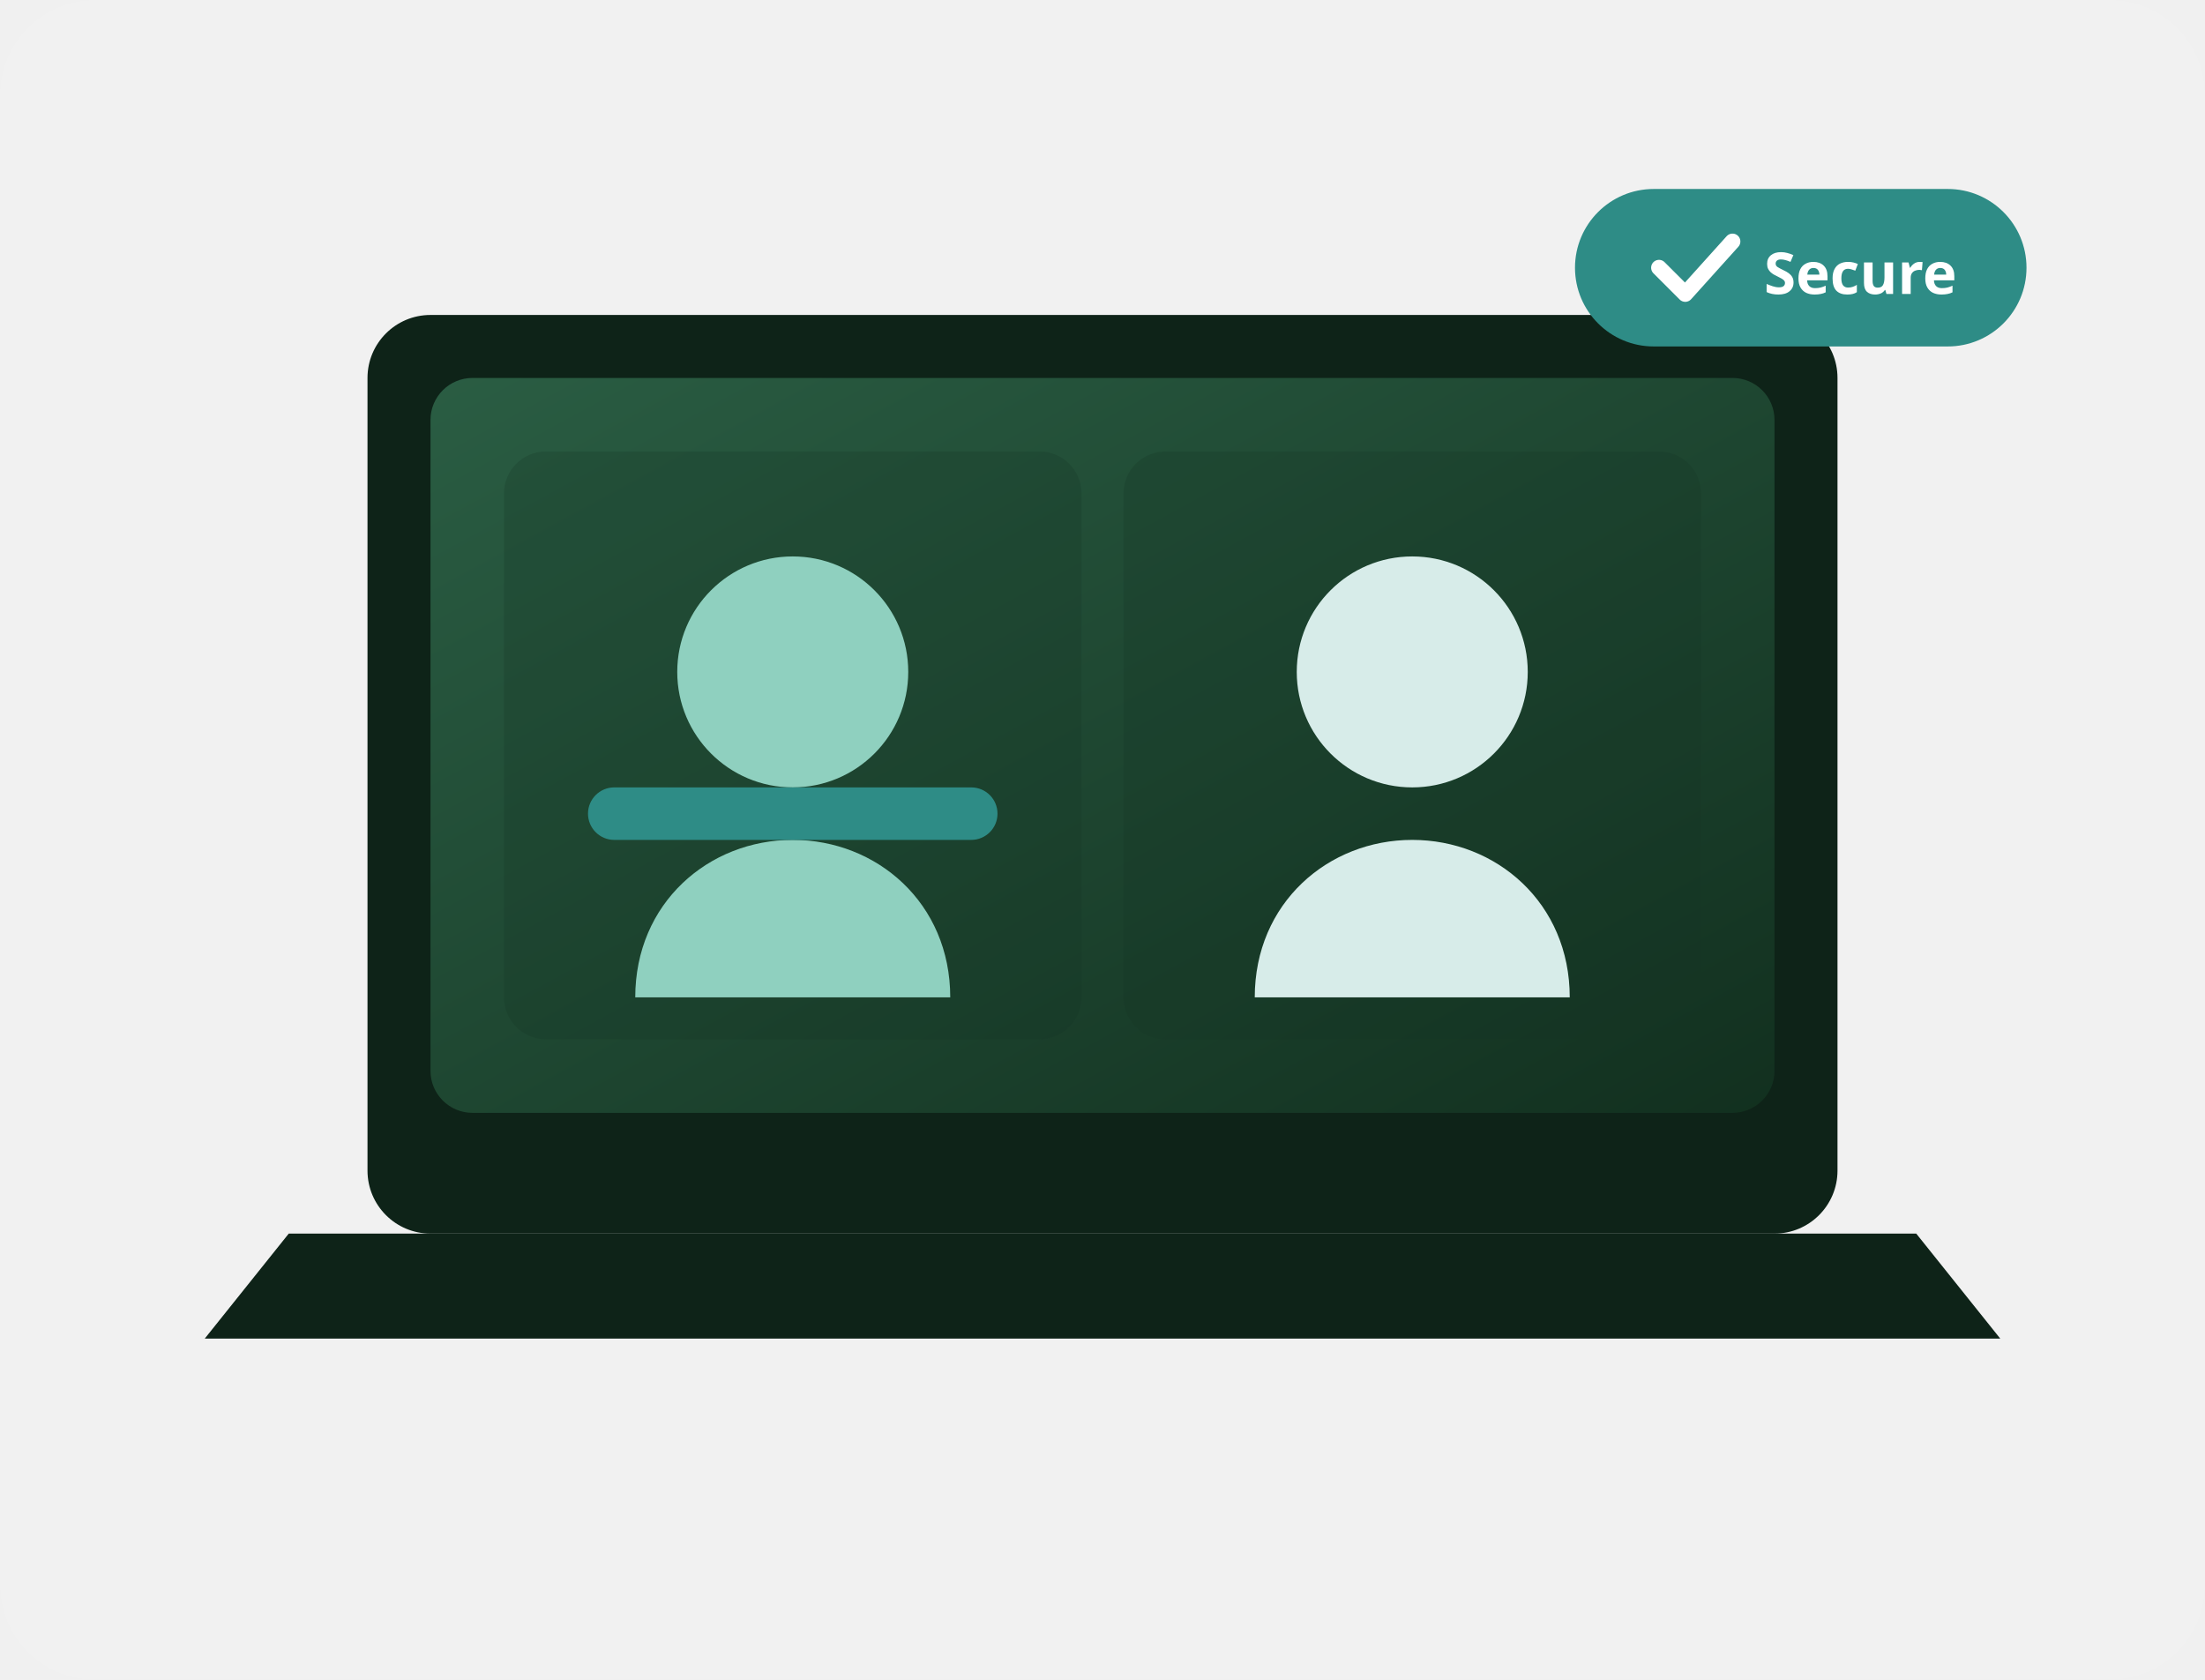
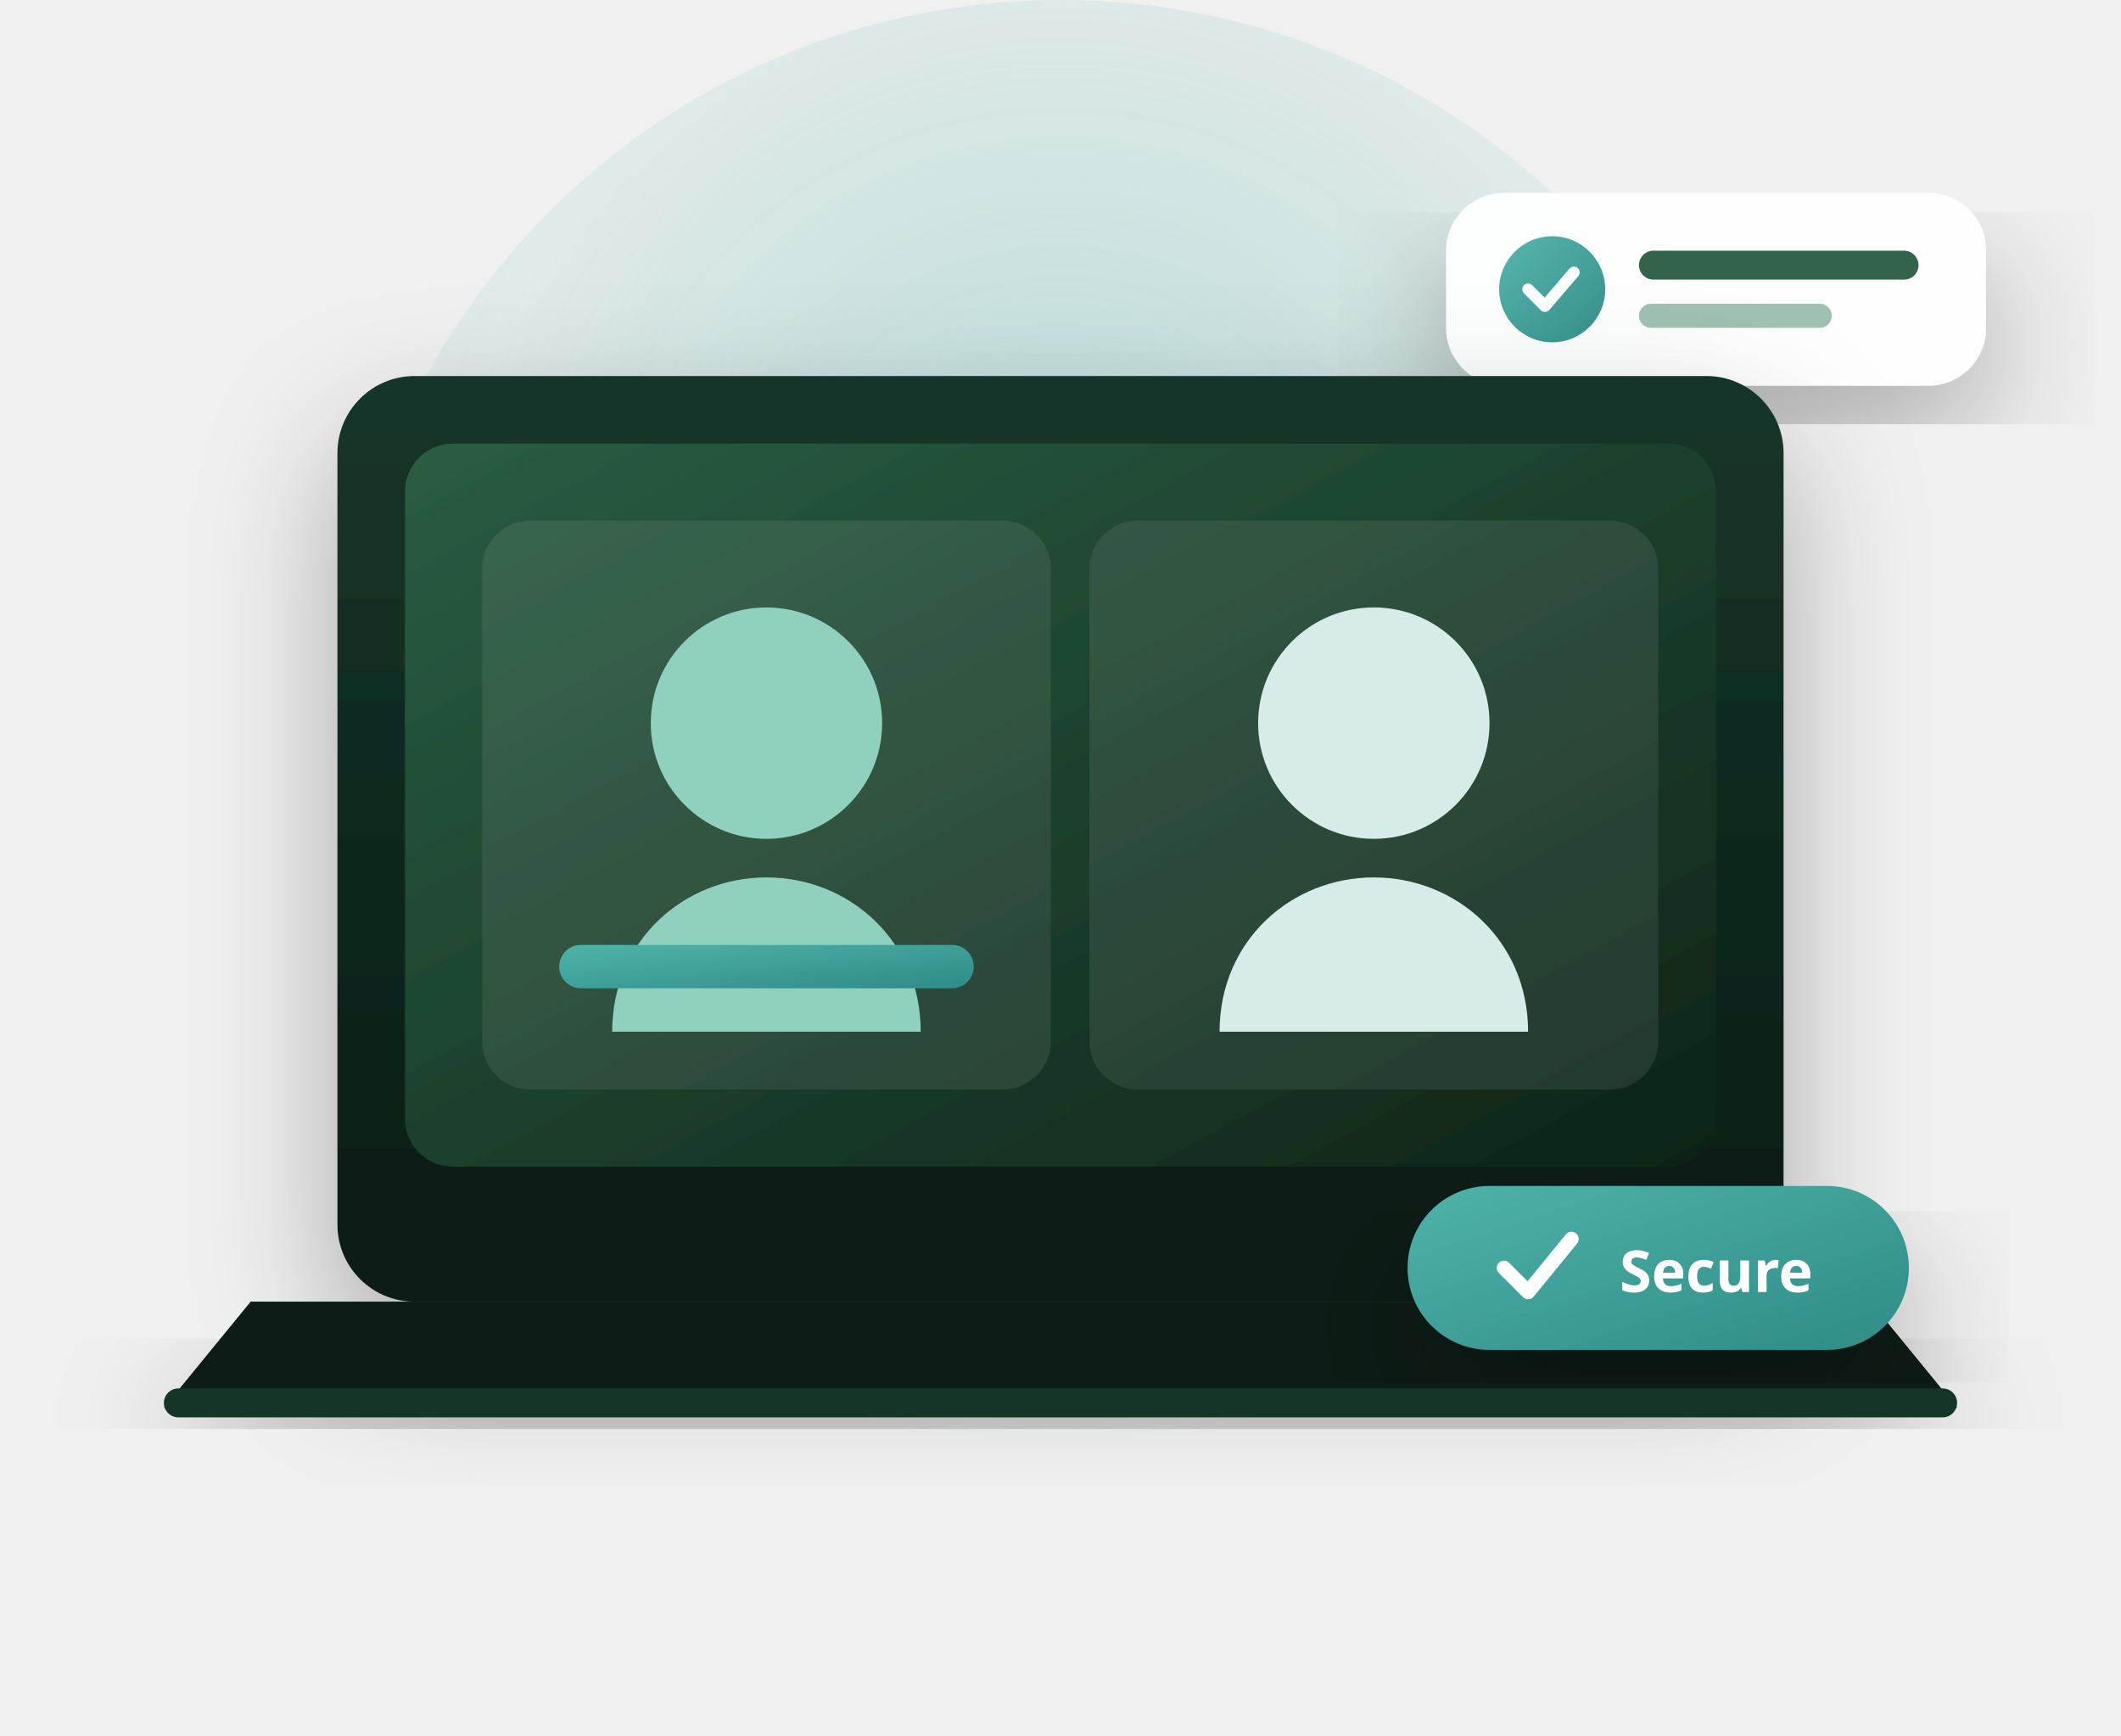
- <svg xmlns="http://www.w3.org/2000/svg" viewBox="0 0 420 320" role="img" aria-label="Illustration of a telemedicine video consultation on a laptop">
+ <svg xmlns="http://www.w3.org/2000/svg" viewBox="0 0 440 360" role="img" aria-label="Illustration of a secure telemedicine video consultation">
  <defs>
-     <linearGradient id="g1" x1="0" y1="0" x2="1" y2="1">
+     <linearGradient id="screen" x1="0" y1="0" x2="1" y2="1">
      <stop offset="0" stop-color="#2a5d43" />
-       <stop offset="1" stop-color="#12301f" />
+       <stop offset="1" stop-color="#0e2318" />
    </linearGradient>
+     <linearGradient id="laptop" x1="0" y1="0" x2="0" y2="1">
+       <stop offset="0" stop-color="#15362a" />
+       <stop offset="1" stop-color="#0a1b12" />
+     </linearGradient>
+     <linearGradient id="tealg" x1="0" y1="0" x2="1" y2="1">
+       <stop offset="0" stop-color="#4fb3aa" />
+       <stop offset="1" stop-color="#2e8c86" />
+     </linearGradient>
+     <radialGradient id="glow" cx="50%" cy="40%" r="60%">
+       <stop offset="0" stop-color="#4fb3aa" stop-opacity=".35" />
+       <stop offset="1" stop-color="#4fb3aa" stop-opacity="0" />
+     </radialGradient>
+     <filter id="soft" x="-20%" y="-20%" width="140%" height="140%">
+       <feDropShadow dx="0" dy="12" stdDeviation="14" flood-color="#000" flood-opacity="0.3" />
+     </filter>
  </defs>
-   <rect x="0" y="0" width="420" height="320" rx="18" fill="rgba(255,255,255,0.04)" />
-   <rect x="70" y="60" width="280" height="175" rx="12" fill="#0e2318" />
-   <rect x="82" y="72" width="256" height="140" rx="8" fill="url(#g1)" />
-   <rect x="96" y="86" width="110" height="112" rx="8" fill="#15362440" />
-   <circle cx="151" cy="128" r="22" fill="#8fd0bf" />
-   <path d="M121 190c0-18 14-30 30-30s30 12 30 30z" fill="#8fd0bf" />
-   <rect x="112" y="150" width="78" height="10" rx="5" fill="#2e8c86" />
-   <rect x="214" y="86" width="110" height="112" rx="8" fill="#15362440" />
-   <circle cx="269" cy="128" r="22" fill="#d7ece9" />
-   <path d="M239 190c0-18 14-30 30-30s30 12 30 30z" fill="#d7ece9" />
-   <path d="M55 235h310l16 20H39z" fill="#0e2318" />
-   <g transform="translate(300,36)">
-     <rect x="0" y="0" width="86" height="30" rx="15" fill="#2e8c86" />
-     <path d="M16 15l5 5 9-10" stroke="#fff" stroke-width="3" fill="none" stroke-linecap="round" stroke-linejoin="round" />
-     <text x="36" y="20" font-family="system-ui,sans-serif" font-size="11" fill="#fff" font-weight="700">Secure</text>
+   <circle cx="220" cy="150" r="150" fill="url(#glow)" />
+   <g opacity="0.95">
+     <rect x="300" y="40" width="112" height="40" rx="12" fill="#ffffff" filter="url(#soft)" />
+     <circle cx="322" cy="60" r="11" fill="url(#tealg)" />
+     <path d="M317 60l3.5 3.5 6-7" stroke="#fff" stroke-width="2.4" fill="none" stroke-linecap="round" stroke-linejoin="round" />
+     <rect x="340" y="52" width="58" height="6" rx="3" fill="#2a5d43" />
+     <rect x="340" y="63" width="40" height="5" rx="2.5" fill="#9bbfae" />
+   </g>
+   <g filter="url(#soft)">
+     <rect x="70" y="78" width="300" height="192" rx="16" fill="url(#laptop)" />
+     <rect x="84" y="92" width="272" height="150" rx="10" fill="url(#screen)" />
+     <rect x="100" y="108" width="118" height="118" rx="10" fill="#ffffff" opacity="0.08" />
+     <circle cx="159" cy="150" r="24" fill="#8fd0bf" />
+     <path d="M127 214c0-19 15-32 32-32s32 13 32 32z" fill="#8fd0bf" />
+     <rect x="116" y="196" width="86" height="9" rx="4.5" fill="url(#tealg)" />
+     <rect x="226" y="108" width="118" height="118" rx="10" fill="#ffffff" opacity="0.08" />
+     <circle cx="285" cy="150" r="24" fill="#d7ece9" />
+     <path d="M253 214c0-19 15-32 32-32s32 13 32 32z" fill="#d7ece9" />
+   </g>
+   <path d="M52 270h336l18 22H34z" fill="#0a1b12" filter="url(#soft)" />
+   <rect x="34" y="288" width="372" height="6" rx="3" fill="#153626" />
+   <g transform="translate(292,246)" filter="url(#soft)">
+     <rect x="0" y="0" width="104" height="34" rx="17" fill="url(#tealg)" />
+     <path d="M20 17l5 5 9-11" stroke="#fff" stroke-width="3" fill="none" stroke-linecap="round" stroke-linejoin="round" />
+     <text x="44" y="22" font-family="ui-sans-serif,system-ui,sans-serif" font-size="12" fill="#fff" font-weight="700">Secure</text>
  </g>
</svg>
